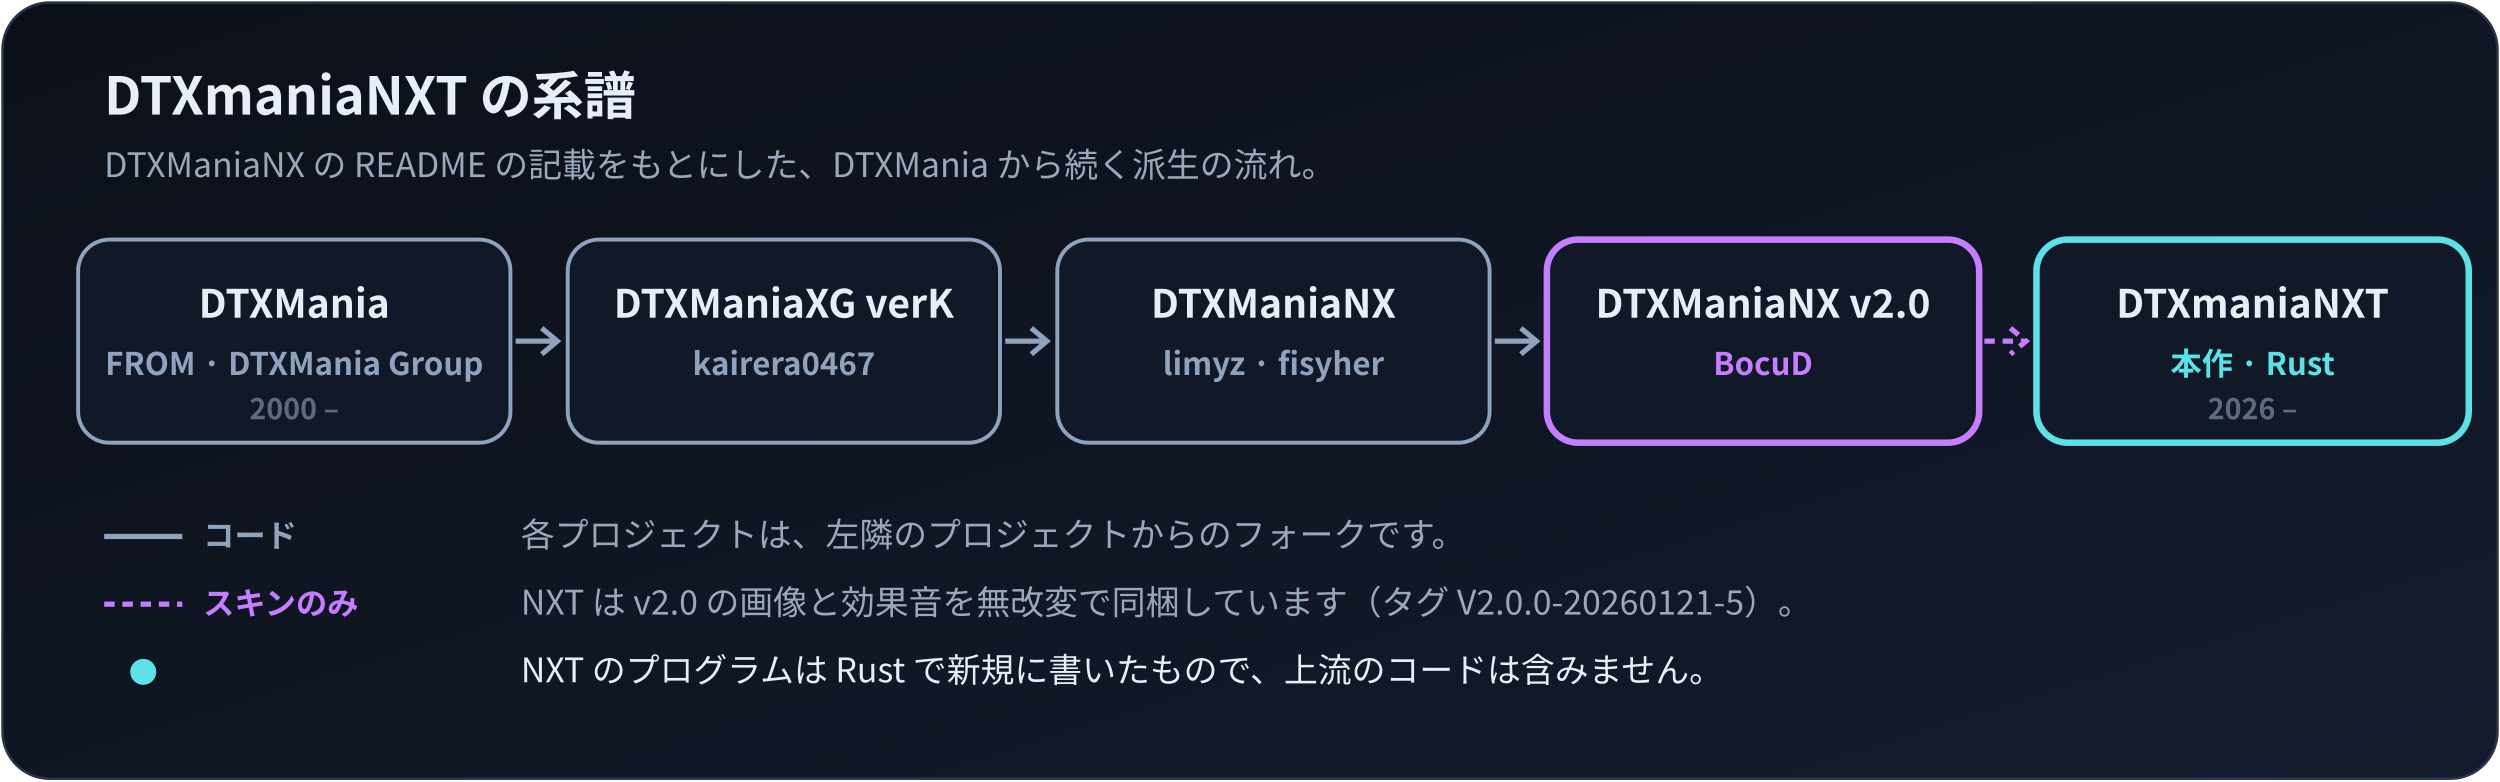
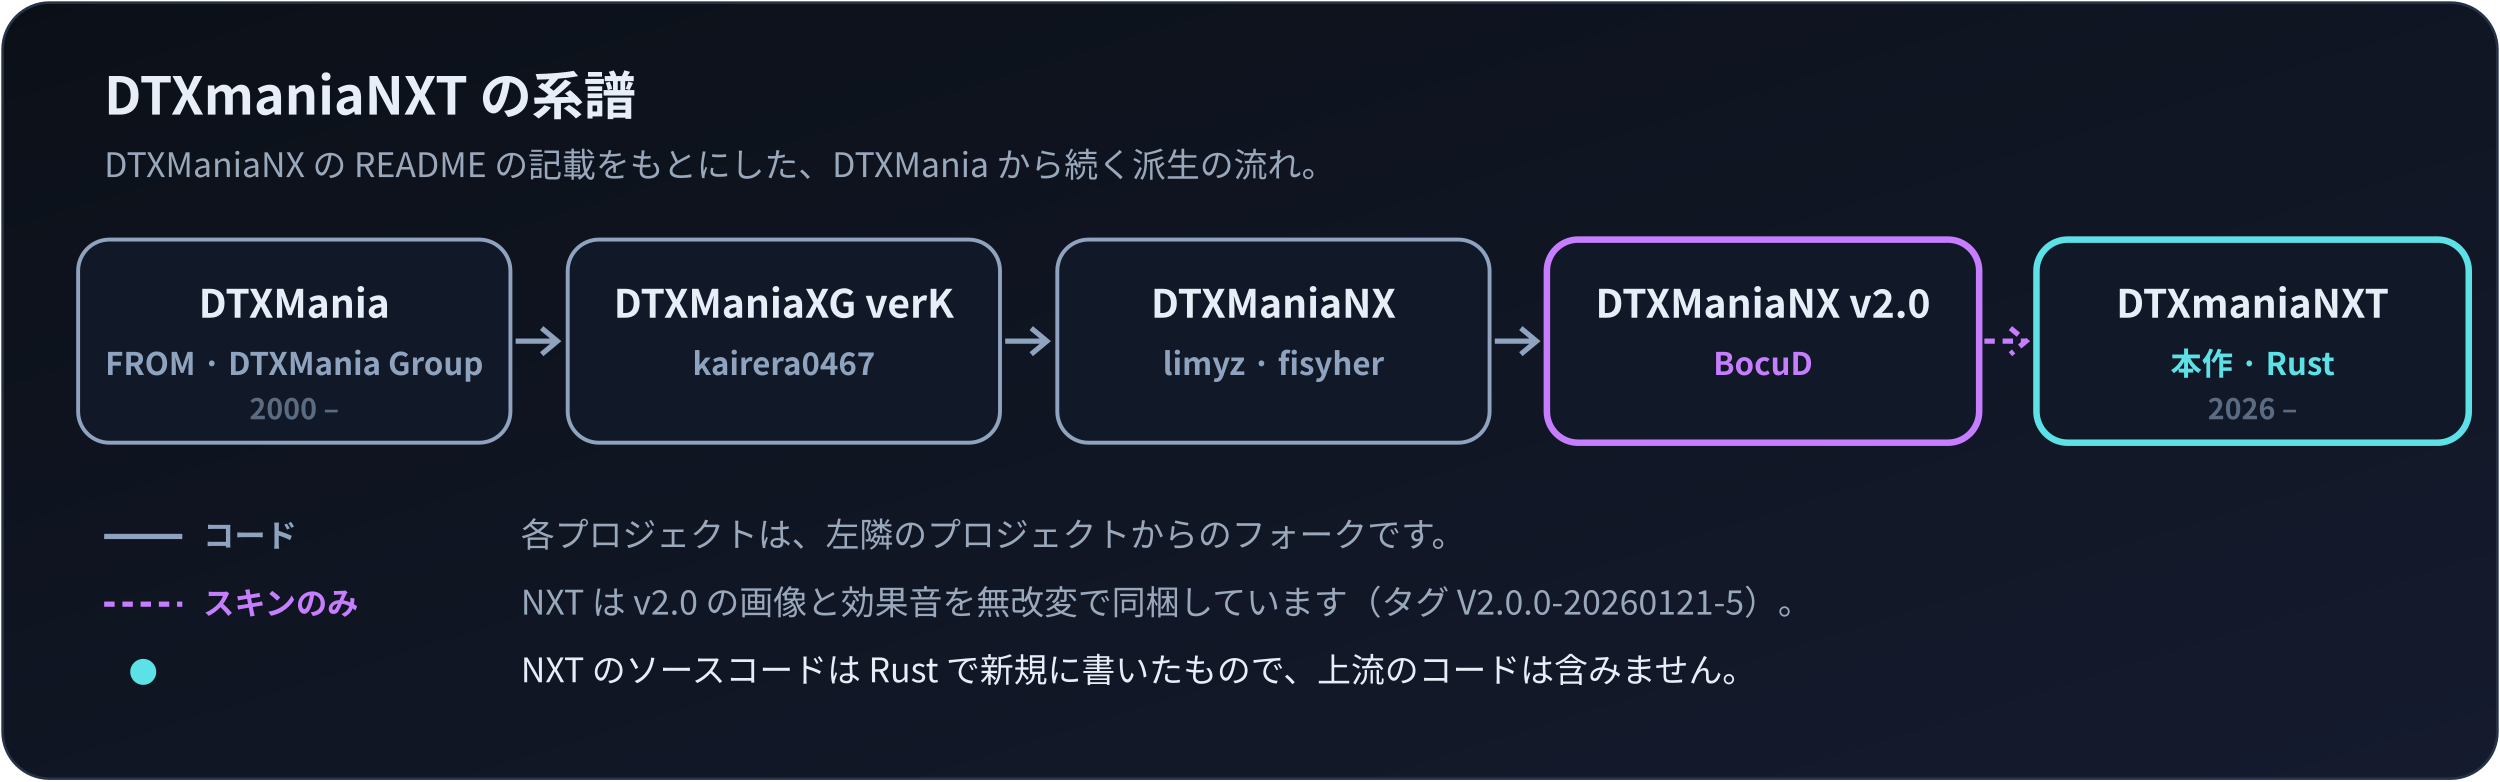
<svg xmlns="http://www.w3.org/2000/svg" width="960" height="300" viewBox="0 0 960 300" role="img" aria-labelledby="title desc">
  <style>
text{font-family:'Hiragino Sans','Hiragino Kaku Gothic ProN','Yu Gothic UI','Yu Gothic','Meiryo','Noto Sans JP','Noto Sans CJK JP',system-ui,sans-serif}
.mono{font-family:'JetBrains Mono','SF Mono','Cascadia Mono',Consolas,Menlo,monospace}
.fb{transform-box:fill-box;transform-origin:50% 50%}
@media (prefers-reduced-motion:reduce){*{animation:none!important}}
</style>
  <defs>
    <linearGradient id="bg1" x1="0" y1="0" x2="1" y2="1">
      <stop offset="0" stop-color="#0B1018" />
      <stop offset="1" stop-color="#151B2E" />
    </linearGradient>
  </defs>
  <rect x="1" y="1" width="958" height="298" rx="18" fill="url(#bg1)" stroke="#263247" />
  <rect x="30" y="92" width="166" height="78" rx="12" fill="#111827" stroke="#8FA3BF" stroke-width="1.5" />
  <text x="113.0" y="122" font-size="15" fill="#E8EEF7" font-weight="800" text-anchor="middle">DTXMania</text>
  <text x="113.0" y="144" font-size="12" fill="#8FA3BF" font-weight="600" text-anchor="middle">FROM · DTXMania Group</text>
  <text x="113.0" y="161" font-size="11" fill="#5B6B82" font-weight="600" text-anchor="middle">2000 –</text>
  <path d="M198 131 h16 m-6 -5 l6 5 l-6 5" stroke="#8FA3BF" stroke-width="2" fill="none" />
  <rect x="218" y="92" width="166" height="78" rx="12" fill="#111827" stroke="#8FA3BF" stroke-width="1.5" />
  <text x="301.0" y="122" font-size="15" fill="#E8EEF7" font-weight="800" text-anchor="middle">DTXManiaXG verK</text>
  <text x="301.0" y="144" font-size="12" fill="#8FA3BF" font-weight="600" text-anchor="middle">kairera0467</text>
  <path d="M386 131 h16 m-6 -5 l6 5 l-6 5" stroke="#8FA3BF" stroke-width="2" fill="none" />
  <rect x="406" y="92" width="166" height="78" rx="12" fill="#111827" stroke="#8FA3BF" stroke-width="1.5" />
  <text x="489.0" y="122" font-size="15" fill="#E8EEF7" font-weight="800" text-anchor="middle">DTXManiaNX</text>
  <text x="489.0" y="144" font-size="12" fill="#8FA3BF" font-weight="600" text-anchor="middle">limyz · fisyher</text>
  <path d="M574 131 h16 m-6 -5 l6 5 l-6 5" stroke="#8FA3BF" stroke-width="2" fill="none" />
  <rect x="594" y="92" width="166" height="78" rx="12" fill="#111827" stroke="#C77DFF" stroke-width="2.5" />
  <text x="677.0" y="122" font-size="15" fill="#E8EEF7" font-weight="800" text-anchor="middle">DTXManiaNX v2.0</text>
  <text x="677.0" y="144" font-size="12" fill="#C77DFF" font-weight="600" text-anchor="middle">BocuD</text>
  <rect x="782" y="92" width="166" height="78" rx="12" fill="#111827" stroke="#5CE1E6" stroke-width="2.5" />
  <text x="865.0" y="122" font-size="15" fill="#E8EEF7" font-weight="800" text-anchor="middle">DTXmaniaNXT</text>
  <text x="865.0" y="144" font-size="12" fill="#5CE1E6" font-weight="600" text-anchor="middle">本作 · Rust</text>
  <text x="865.0" y="161" font-size="11" fill="#5B6B82" font-weight="600" text-anchor="middle">2026 –</text>
  <path d="M762 131 h16 m-6 -5 l6 5 l-6 5" stroke="#C77DFF" stroke-width="2" fill="none" stroke-dasharray="4 3" />
  <text x="40" y="44" font-size="20" fill="#E8EEF7" font-weight="800" text-anchor="start">DTXmaniaNXT の系譜</text>
  <text x="40" y="68" font-size="13" fill="#9AA8BC" font-weight="400" text-anchor="start">DTXManiaNX の README の記載をもとにした、DTXMania から続く派生の流れ。</text>
  <line x1="40" y1="206" x2="70" y2="206" stroke="#8FA3BF" stroke-width="2" />
  <text x="78" y="210" font-size="12" fill="#8FA3BF" font-weight="700" text-anchor="start">コード</text>
  <text x="200" y="210" font-size="13" fill="#9AA8BC" font-weight="400" text-anchor="start">各プロジェクトは、左隣のプロジェクトからのフォークです。</text>
  <line x1="40" y1="232" x2="70" y2="232" stroke="#C77DFF" stroke-width="2" stroke-dasharray="4 3" />
  <text x="78" y="236" font-size="12" fill="#C77DFF" font-weight="700" text-anchor="start">スキンのみ</text>
  <text x="200" y="236" font-size="13" fill="#9AA8BC" font-weight="400" text-anchor="start">NXT は v2.0 の画像と効果音を無改変で同梱しています（タグ V2.0.0-20260121-5）。</text>
  <circle cx="55" cy="258" r="5" fill="#5CE1E6" />
-   <text x="200" y="262" font-size="13" fill="#E8EEF7" font-weight="400" text-anchor="start">NXT のプログラムは Rust で新規に書いたもので、上流のコードは含みません。</text>
+   <text x="200" y="262" font-size="13" fill="#E8EEF7" font-weight="400" text-anchor="start">NXT のソースコードは Rust で新規に書いたもので、上流のコードは含みません。</text>
</svg>
